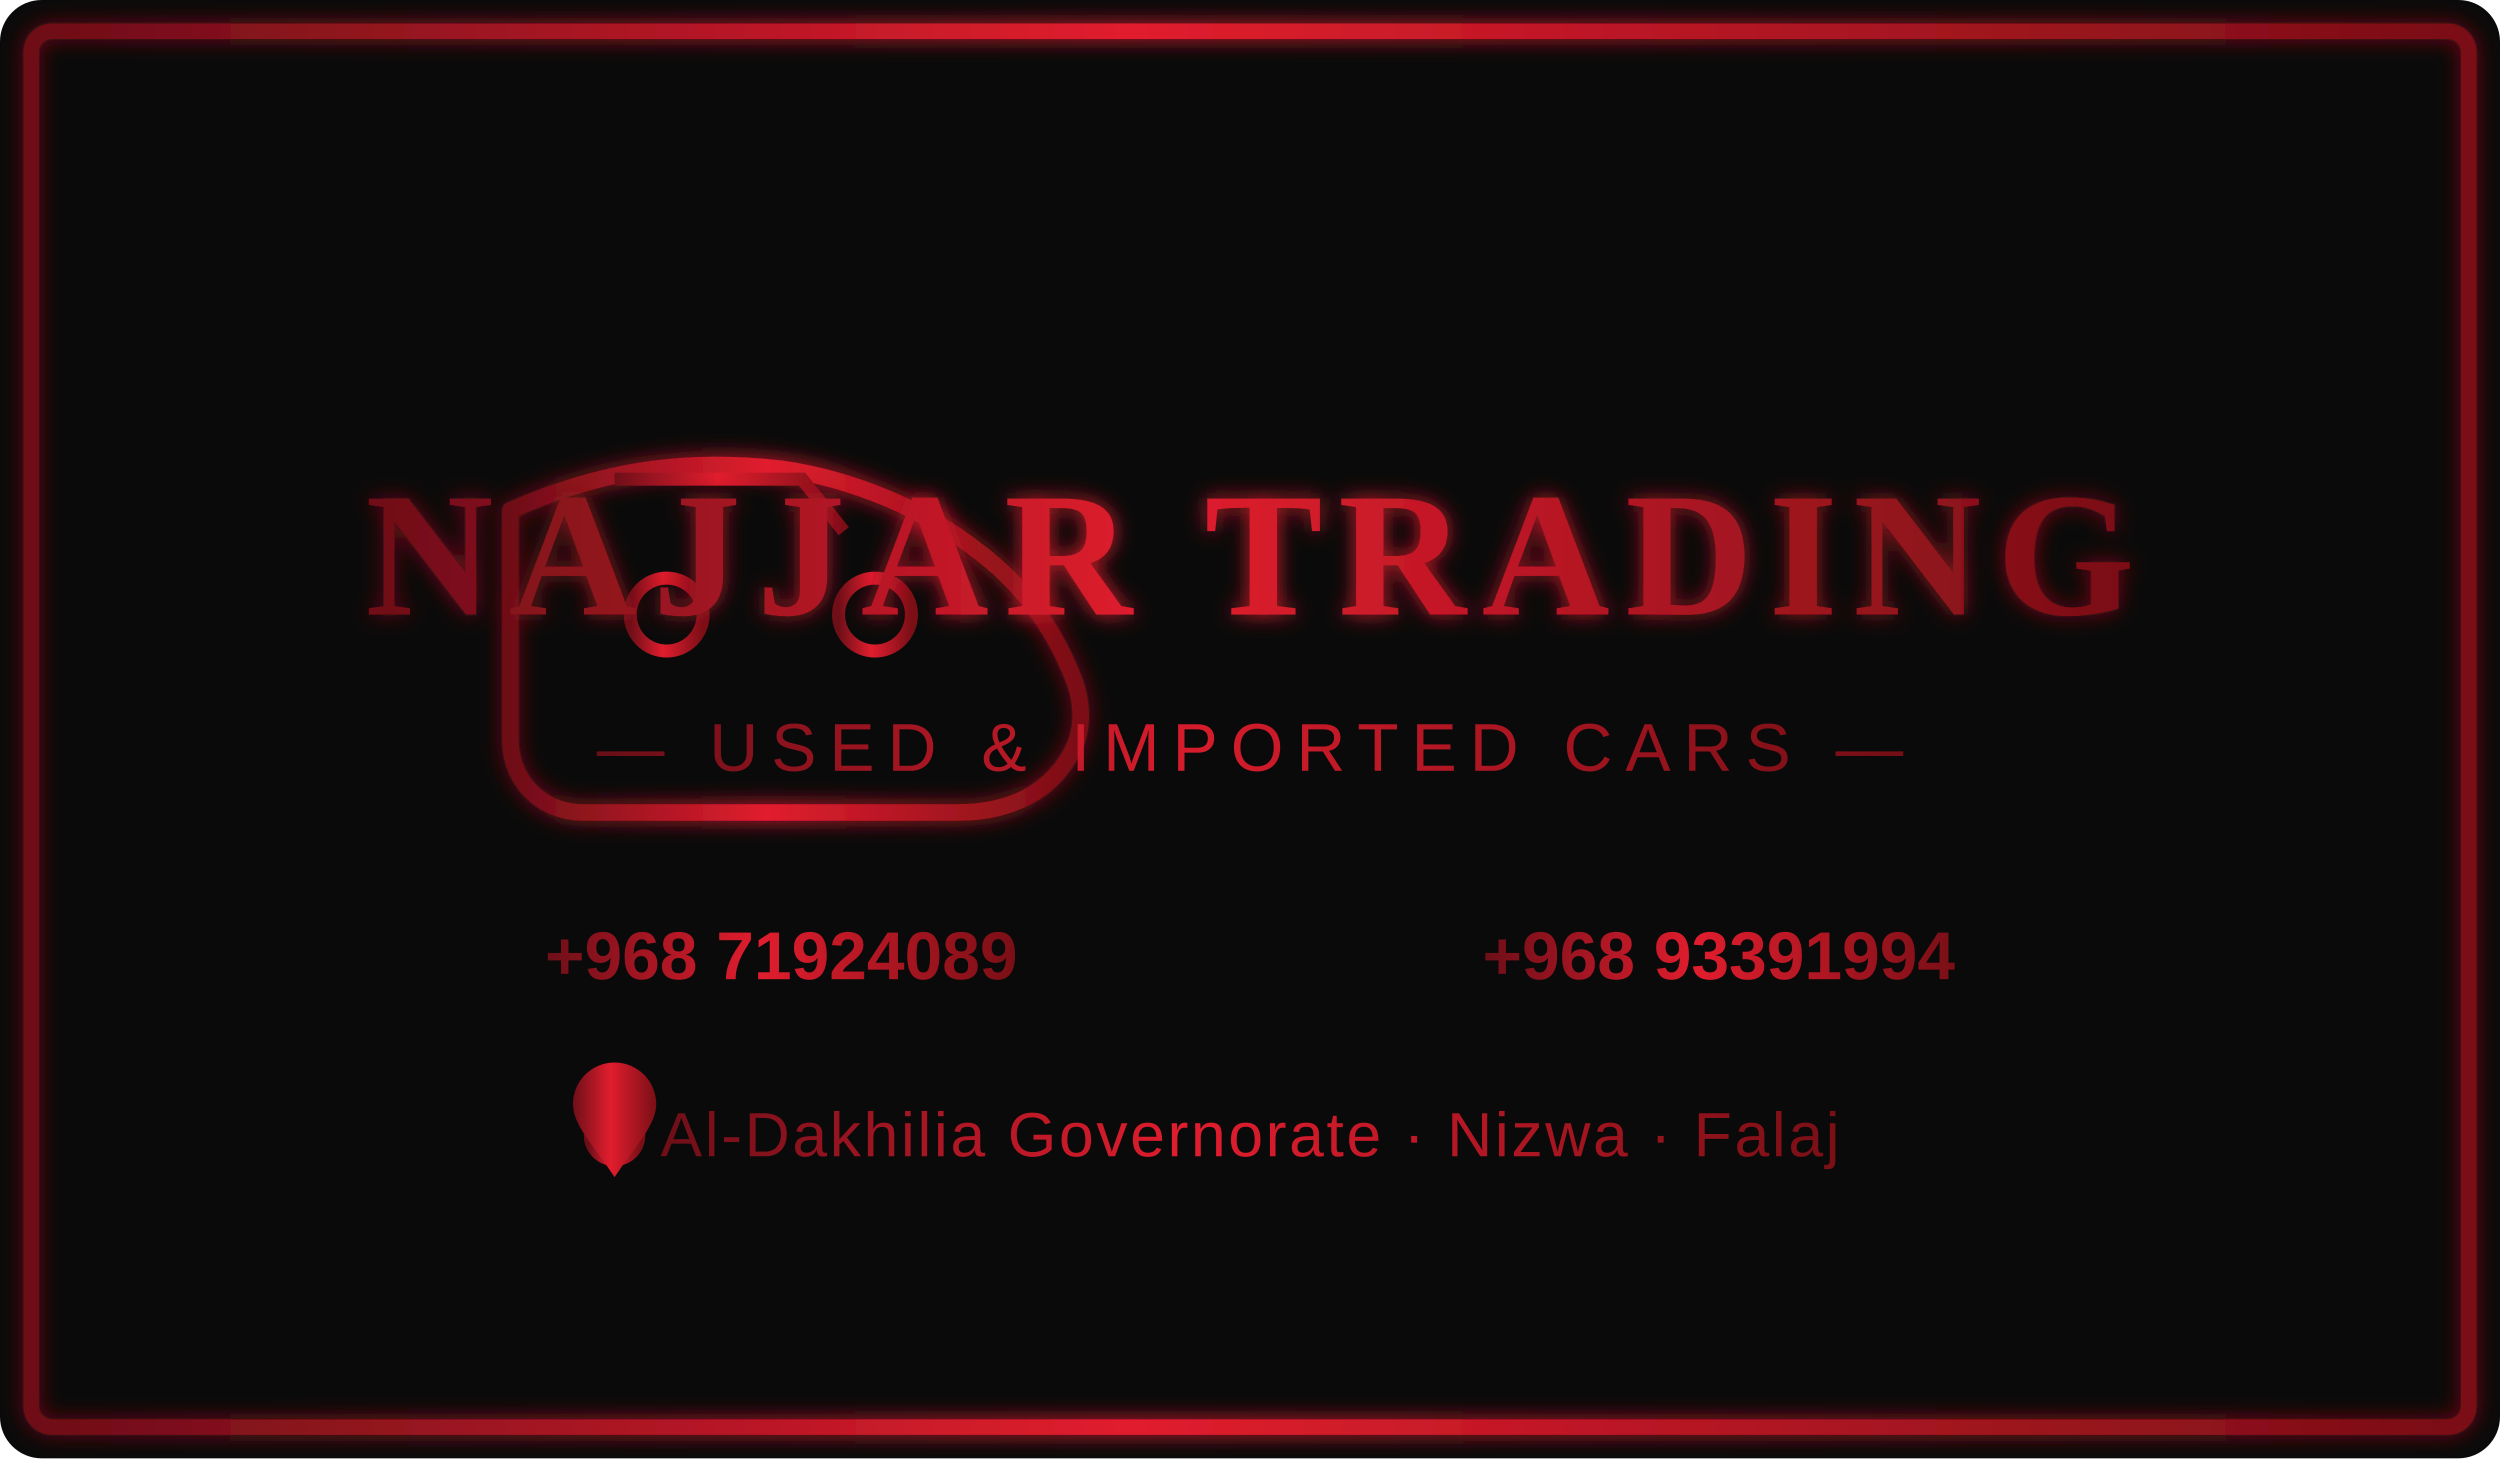
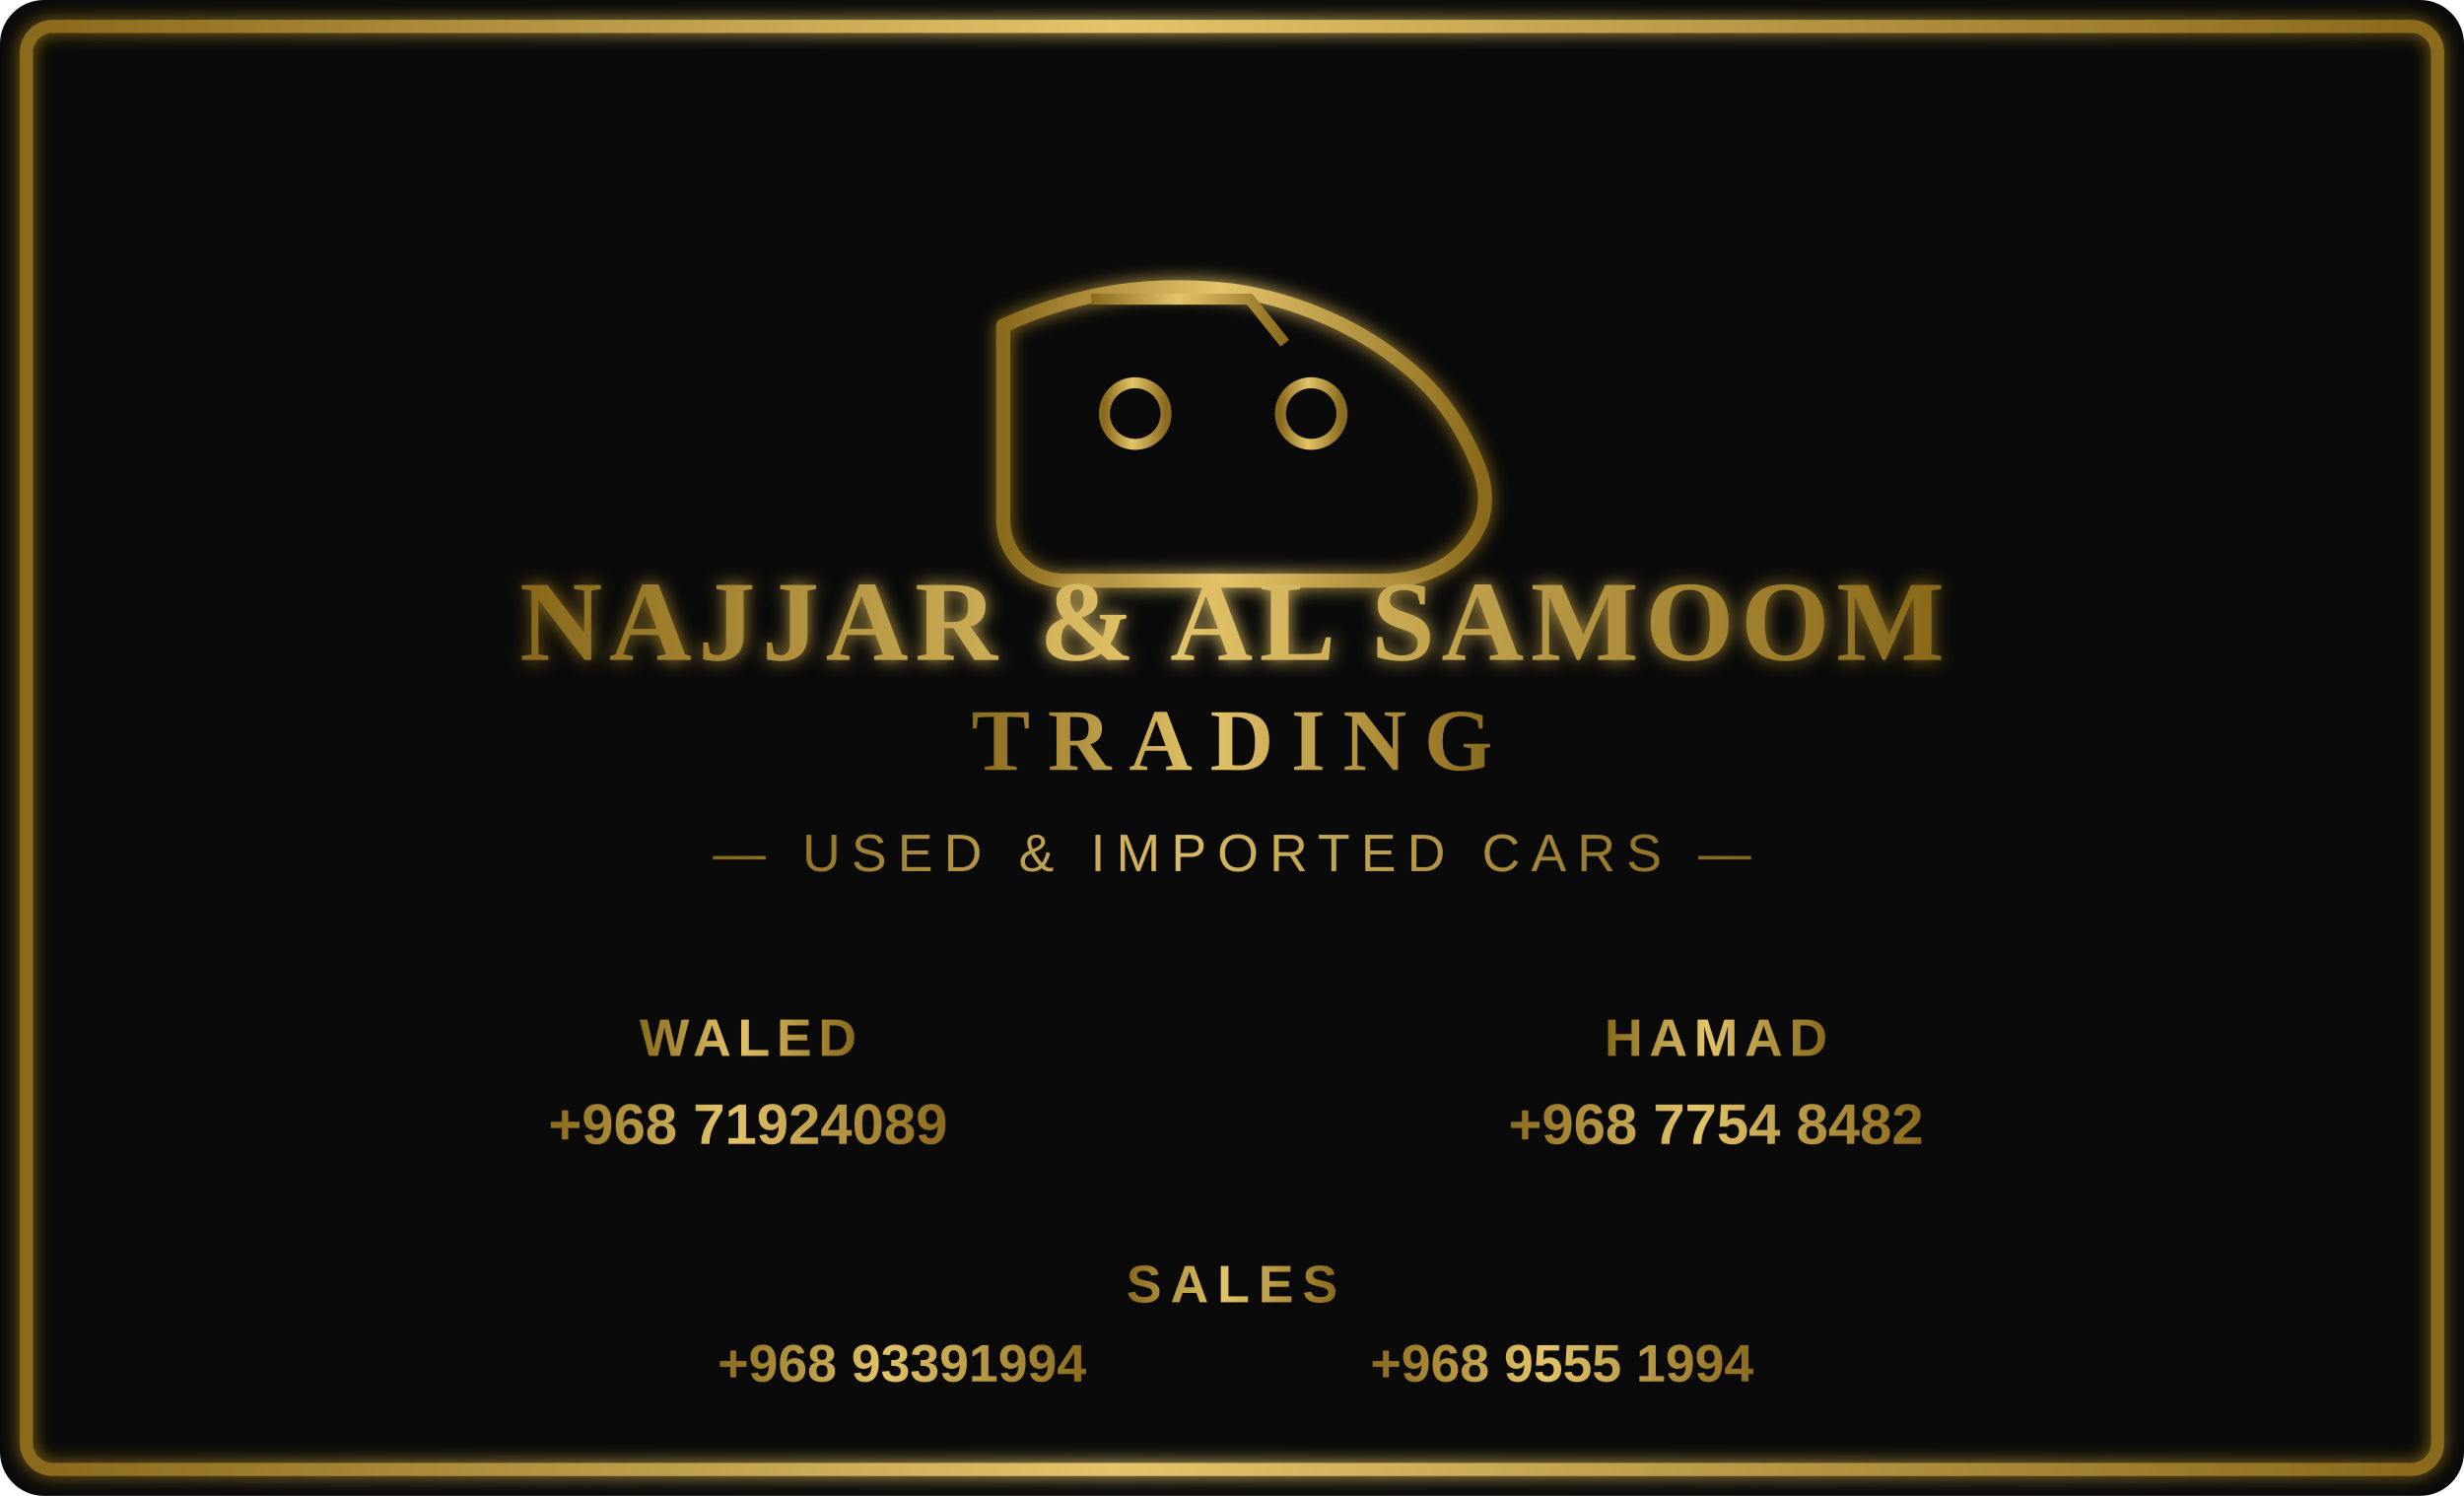
- <svg xmlns="http://www.w3.org/2000/svg" viewBox="0 0 480 280" role="img" aria-label="NAJJAR TRADING">
+ <svg xmlns="http://www.w3.org/2000/svg" viewBox="0 0 560 340" role="img" aria-label="NAJJAR &amp; AL SAMOOM TRADING">
  <defs>
    <linearGradient id="gold" x1="0%" y1="0%" x2="100%" y2="0%">
-       <stop offset="0%" stop-color="#6e0f18" />
-       <stop offset="45%" stop-color="#e11d2e" />
-       <stop offset="100%" stop-color="#7a0f16" />
+       <stop offset="0%" stop-color="#8a6a1c" />
+       <stop offset="45%" stop-color="#e3c46a" />
+       <stop offset="100%" stop-color="#8a6a1c" />
    </linearGradient>
    <filter id="glow" x="-20%" y="-20%" width="140%" height="140%">
      <feGaussianBlur stdDeviation="2" result="b" />
      <feMerge>
        <feMergeNode in="b" />
        <feMergeNode in="SourceGraphic" />
      </feMerge>
    </filter>
  </defs>
-   <rect width="480" height="280" rx="8" fill="#0a0a0a" />
-   <rect x="6" y="6" width="468" height="268" rx="4" fill="none" stroke="url(#gold)" stroke-width="3" filter="url(#glow)" />
-   <g stroke="url(#gold)" stroke-width="3" stroke-linecap="round" opacity=".95">
-     <line x1="58" y1="72" x2="88" y2="72" />
-     <line x1="48" y1="84" x2="86" y2="84" />
-     <line x1="54" y1="96" x2="84" y2="96" />
+   <rect width="560" height="340" rx="10" fill="#0a0a0a" />
+   <rect x="6" y="6" width="548" height="328" rx="6" fill="none" stroke="url(#gold)" stroke-width="3" filter="url(#glow)" />
+   <g transform="translate(0,-18)">
+     <g stroke="url(#gold)" stroke-width="3" stroke-linecap="round" opacity=".95">
+       <line x1="188" y1="66" x2="218" y2="66" />
+       <line x1="178" y1="78" x2="216" y2="78" />
+       <line x1="184" y1="90" x2="214" y2="90" />
+     </g>
+     <path fill="none" stroke="url(#gold)" stroke-width="3.2" stroke-linejoin="round" filter="url(#glow)" d="M228 92c18-8 34-10 52-8 14 2 28 8 38 16 8 6 14 14 18 24 2 5 2 10 0 14-4 8-12 12-22 12H242c-8 0-14-6-14-14v-8c0-12 0-24 0-36z" />
+     <circle cx="258" cy="112" r="7" fill="none" stroke="url(#gold)" stroke-width="2.5" />
+     <circle cx="298" cy="112" r="7" fill="none" stroke="url(#gold)" stroke-width="2.5" />
+     <path fill="none" stroke="url(#gold)" stroke-width="2.5" d="M248 86h36l8 10" />
  </g>
-   <path fill="none" stroke="url(#gold)" stroke-width="3.2" stroke-linejoin="round" filter="url(#glow)" d="M98 98c18-8 34-10 52-8 14 2 28 8 38 16 8 6 14 14 18 24 2 5 2 10 0 14-4 8-12 12-22 12H112c-8 0-14-6-14-14v-8c0-12 0-24 0-36z" />
-   <circle cx="128" cy="118" r="7" fill="none" stroke="url(#gold)" stroke-width="2.5" />
-   <circle cx="168" cy="118" r="7" fill="none" stroke="url(#gold)" stroke-width="2.5" />
-   <path fill="none" stroke="url(#gold)" stroke-width="2.5" d="M118 92h36l8 10" />
-   <text x="240" y="118" text-anchor="middle" fill="url(#gold)" font-family="Georgia,'Times New Roman',serif" font-size="34" font-weight="700" letter-spacing="3" filter="url(#glow)">NAJJAR TRADING</text>
-   <text x="240" y="148" text-anchor="middle" fill="url(#gold)" font-family="Arial,Helvetica,sans-serif" font-size="13" letter-spacing="2.5" opacity=".95">— USED &amp; IMPORTED CARS —</text>
-   <g font-family="Arial,sans-serif" font-size="13" fill="url(#gold)" font-weight="700">
-     <text x="150" y="188" text-anchor="middle">+968 71924089</text>
-     <line x1="240" y1="176" x2="240" y2="196" stroke="url(#gold)" stroke-width="1.5" opacity=".6" />
-     <text x="330" y="188" text-anchor="middle">+968 93391994</text>
+   <text x="280" y="150" text-anchor="middle" fill="url(#gold)" font-family="Georgia,'Times New Roman',serif" font-size="26" font-weight="700" letter-spacing="1.5" filter="url(#glow)">NAJJAR &amp; AL SAMOOM</text>
+   <text x="280" y="175" text-anchor="middle" fill="url(#gold)" font-family="Georgia,'Times New Roman',serif" font-size="20" font-weight="700" letter-spacing="4">TRADING</text>
+   <text x="280" y="198" text-anchor="middle" fill="url(#gold)" font-family="Arial,Helvetica,sans-serif" font-size="12" letter-spacing="2.5" opacity=".95">— USED &amp; IMPORTED CARS —</text>
+   <line x1="60" y1="214" x2="500" y2="214" stroke="url(#gold)" stroke-width="1" opacity=".45" />
+   <g font-family="Arial,sans-serif" fill="url(#gold)">
+     <text x="170" y="240" text-anchor="middle" font-size="12" font-weight="800" letter-spacing="1.5">WALED</text>
+     <text x="170" y="260" text-anchor="middle" font-size="13" font-weight="700">+968 71924089</text>
+     <line x1="280" y1="228" x2="280" y2="266" stroke="url(#gold)" stroke-width="1.5" opacity=".5" />
+     <text x="390" y="240" text-anchor="middle" font-size="12" font-weight="800" letter-spacing="1.5">HAMAD</text>
+     <text x="390" y="260" text-anchor="middle" font-size="13" font-weight="700">+968 7754 8482</text>
  </g>
-   <circle cx="118" cy="218" r="5" fill="none" stroke="url(#gold)" stroke-width="1.8" />
-   <path fill="url(#gold)" d="M118 226c4-6 8-10 8-14a8 8 0 1 0-16 0c0 4 4 8 8 14z" />
-   <text x="240" y="222" text-anchor="middle" fill="url(#gold)" font-family="Arial,sans-serif" font-size="12" letter-spacing=".5">Al-Dakhilia Governorate · Nizwa · Falaj</text>
+   <line x1="60" y1="278" x2="500" y2="278" stroke="url(#gold)" stroke-width="1" opacity=".3" />
+   <g font-family="Arial,sans-serif" fill="url(#gold)">
+     <text x="280" y="296" text-anchor="middle" font-size="12" font-weight="800" letter-spacing="2">SALES</text>
+     <text x="205" y="314" text-anchor="middle" font-size="12" font-weight="700">+968 93391994</text>
+     <line x1="280" y1="303" x2="280" y2="319" stroke="url(#gold)" stroke-width="1.2" opacity=".5" />
+     <text x="355" y="314" text-anchor="middle" font-size="12" font-weight="700">+968 9555 1994</text>
+   </g>
+   <circle cx="70" cy="330" r="0" fill="none" />
</svg>
